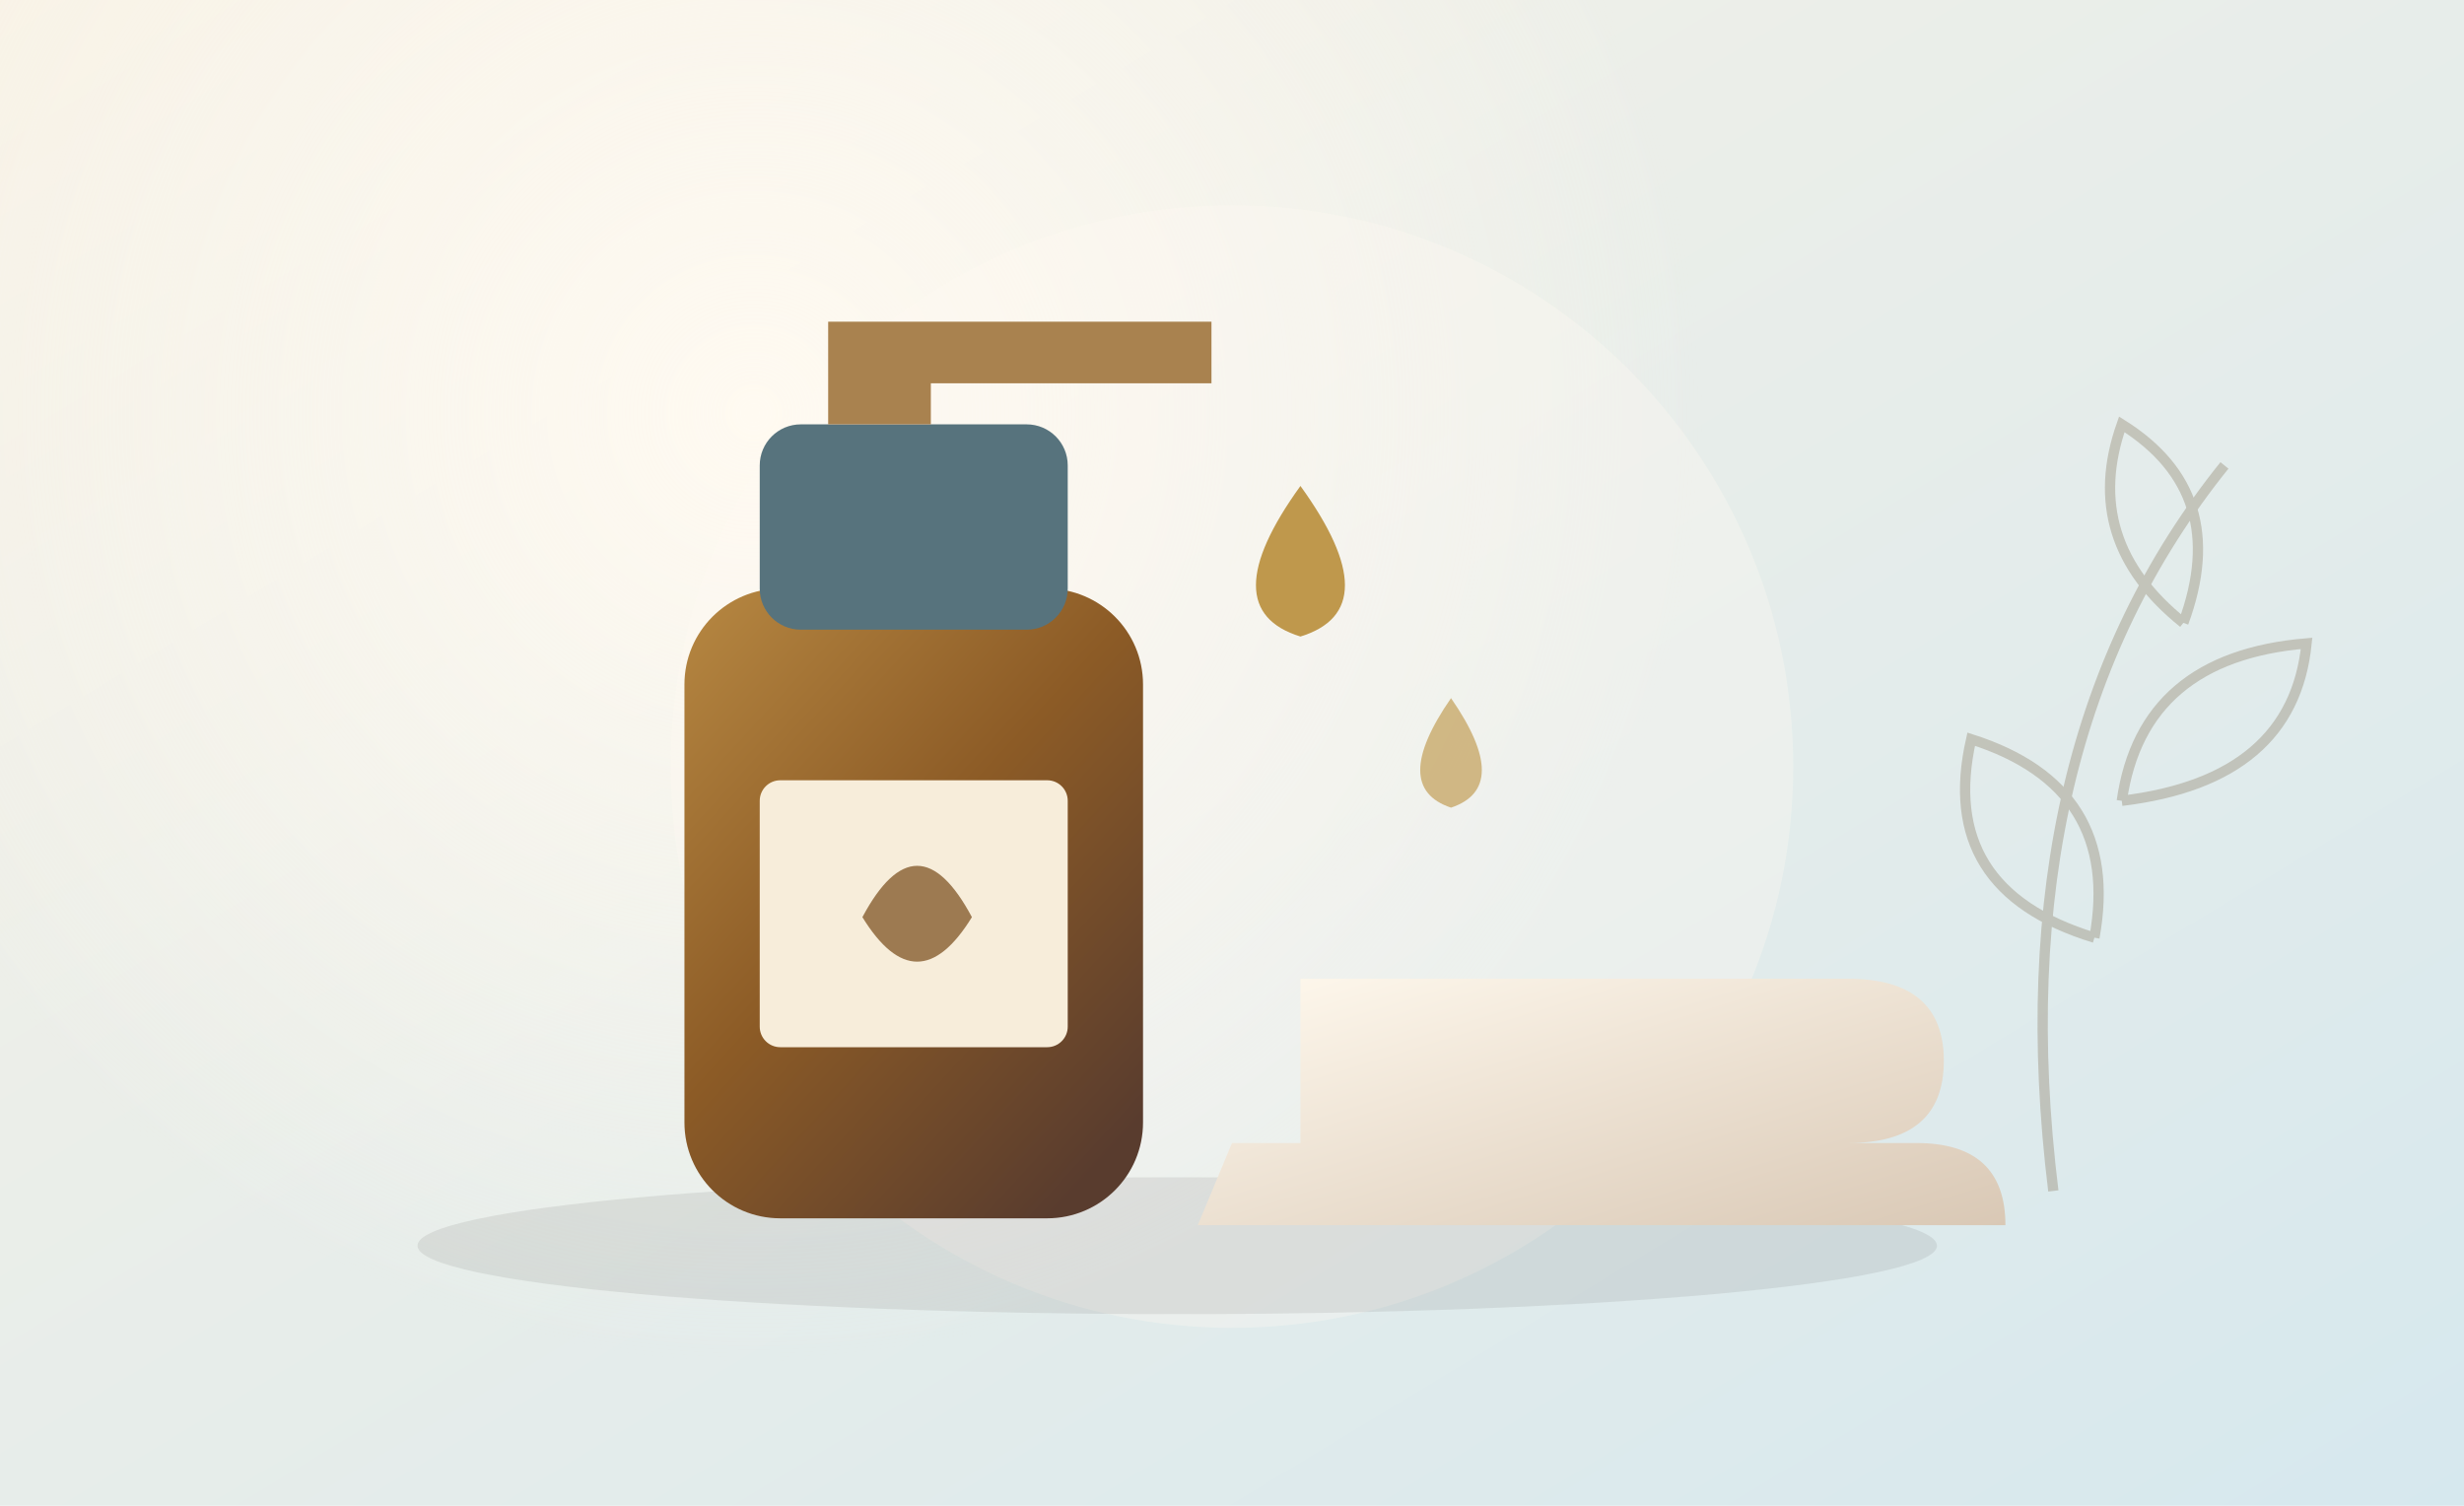
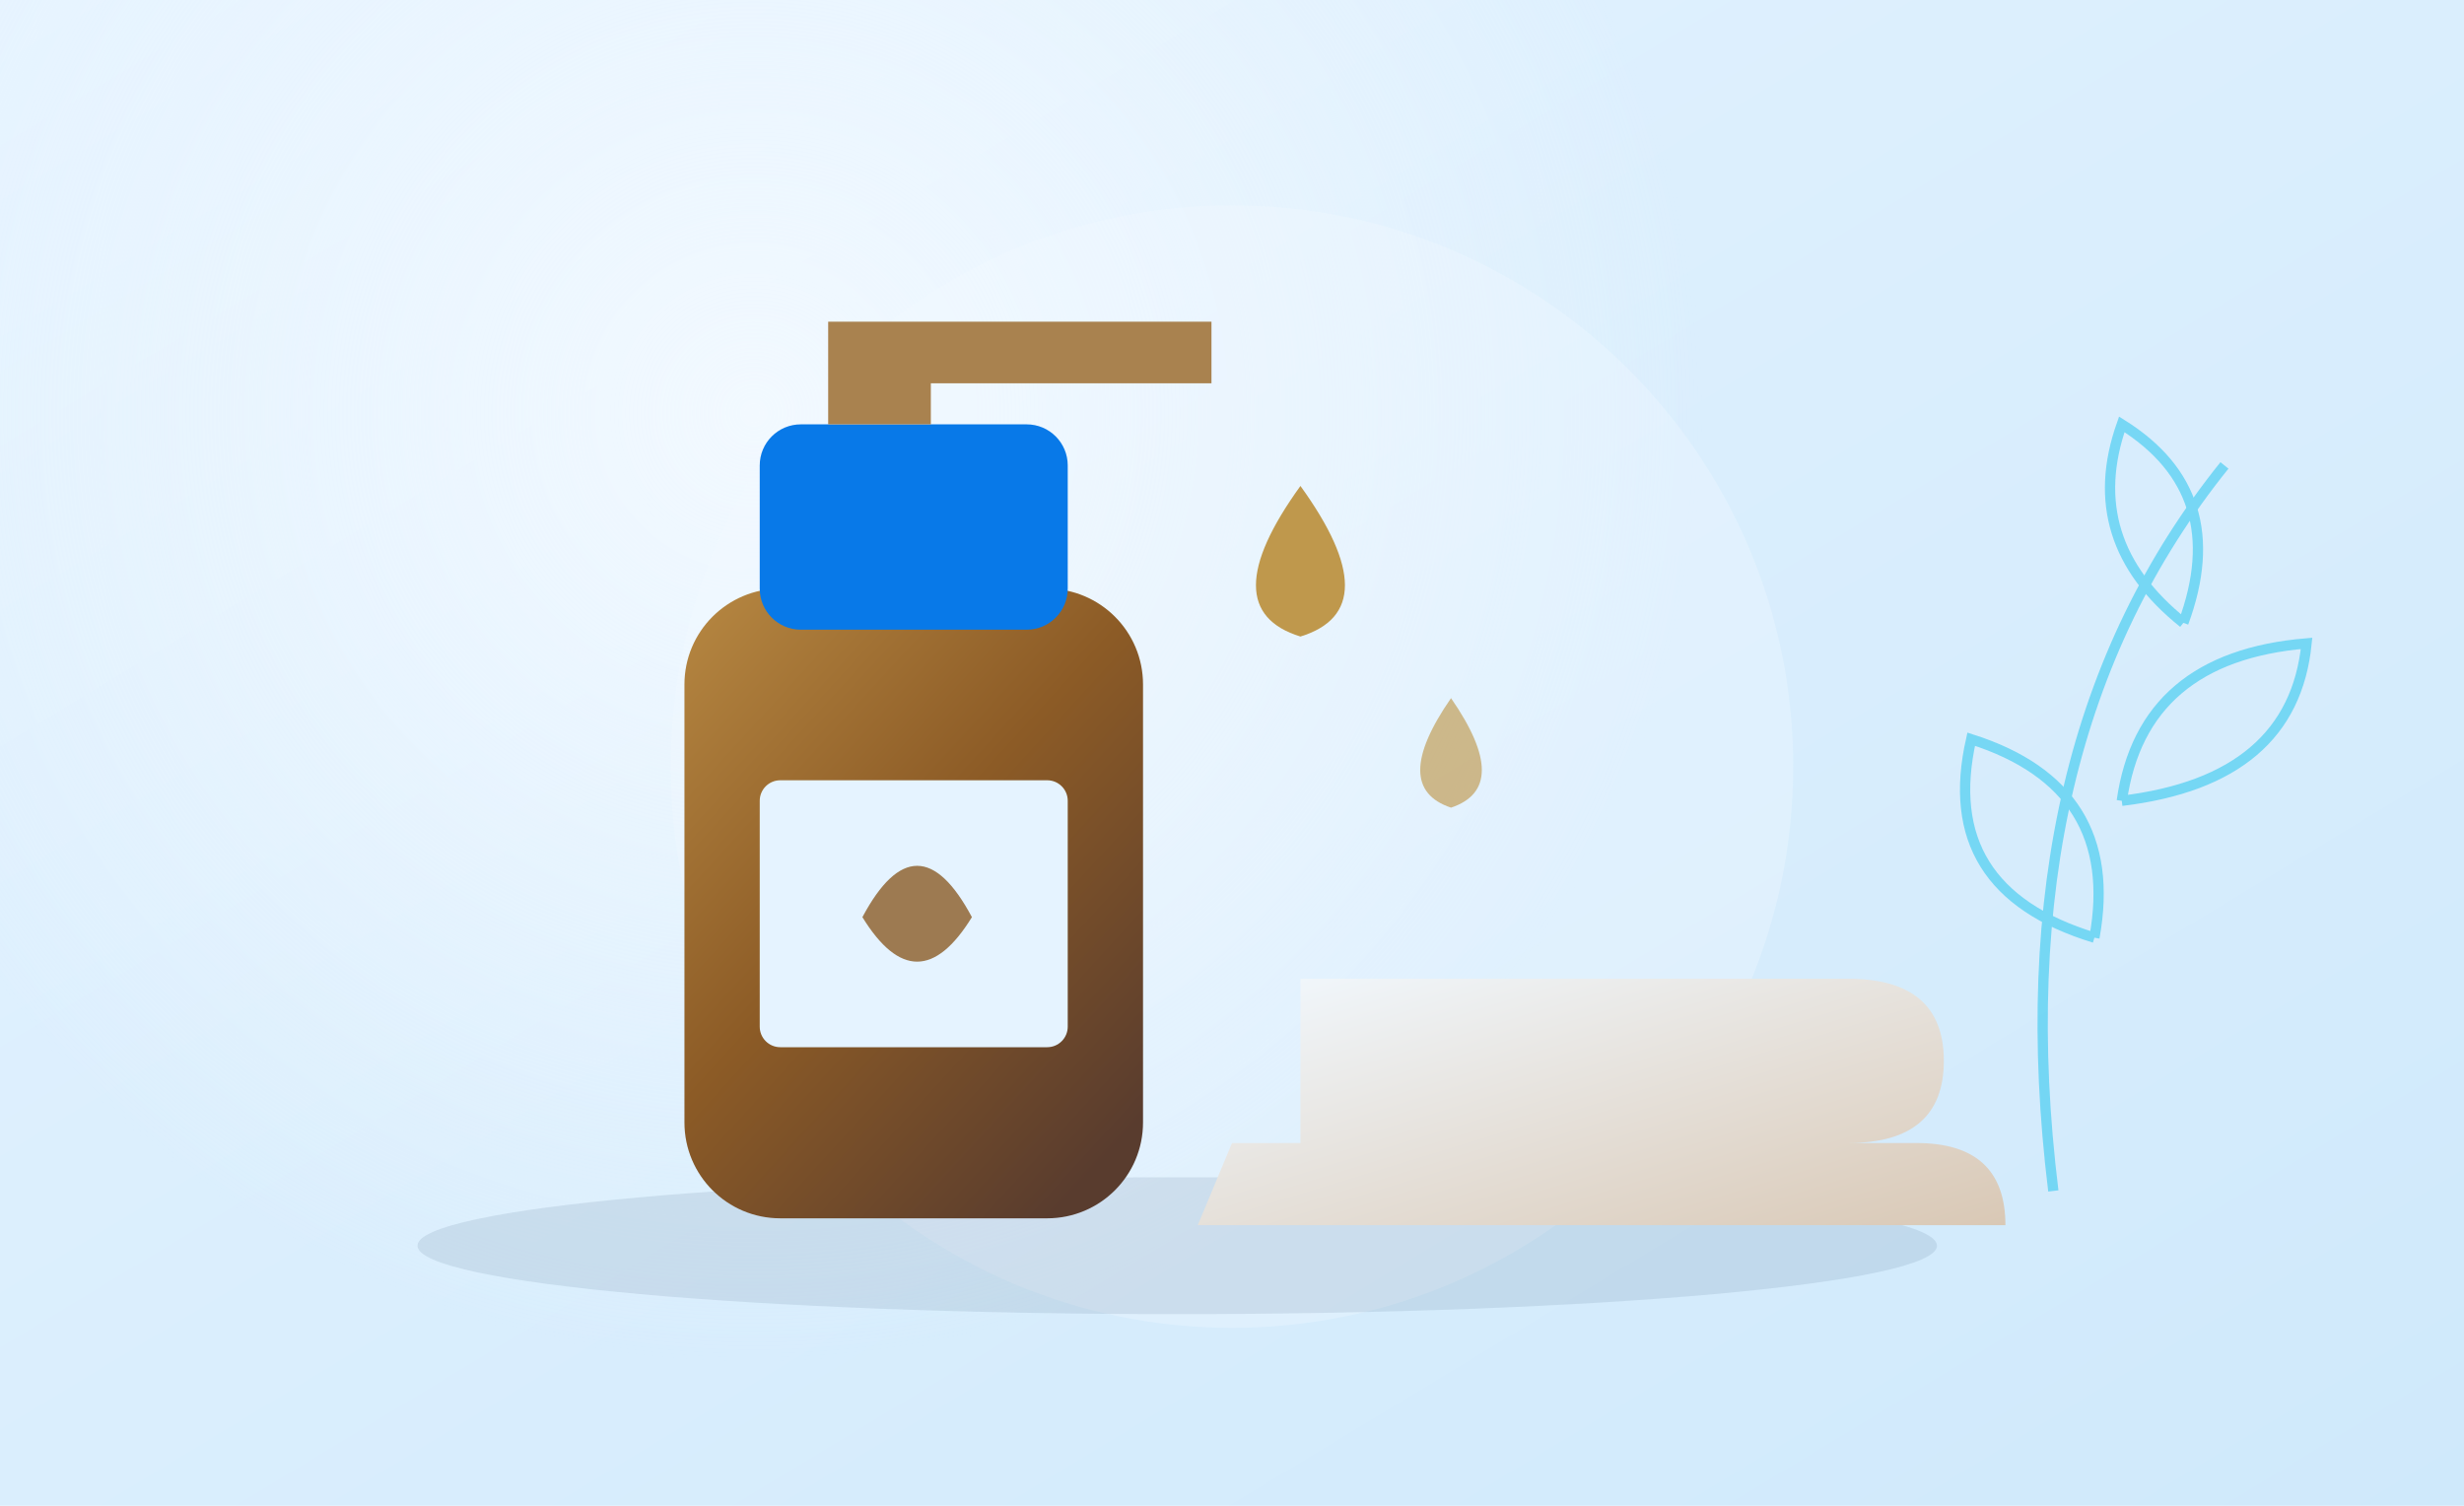
<svg xmlns="http://www.w3.org/2000/svg" width="720" height="440" viewBox="0 0 360 220">
  <defs>
    <linearGradient id="bg" x2="1" y2="1">
-       <stop stop-color="#f8f2e6" />
-       <stop offset="1" stop-color="#d6e8ee" />
+       <stop stop-color="#e5f3ff" />
+       <stop offset="1" stop-color="#cfe9fb" />
    </linearGradient>
    <linearGradient id="skin" x2=".8" y2="1">
      <stop stop-color="#ddbaa2" />
      <stop offset="1" stop-color="#bc8f7c" />
    </linearGradient>
    <linearGradient id="linen" x2="1" y2="1">
-       <stop stop-color="#fff9ee" />
+       <stop stop-color="#f2f9ff" />
      <stop offset="1" stop-color="#d9c8b5" />
    </linearGradient>
    <linearGradient id="bottle" x2=".8" y2="1">
      <stop stop-color="#b78842" />
      <stop offset=".5" stop-color="#8c5b26" />
      <stop offset="1" stop-color="#593c2e" />
    </linearGradient>
    <radialGradient id="light">
-       <stop stop-color="#fffaf1" />
-       <stop offset="1" stop-color="#fffaf1" stop-opacity="0" />
+       <stop stop-color="#f2f9ff" />
+       <stop offset="1" stop-color="#f2f9ff" stop-opacity="0" />
    </radialGradient>
  </defs>
  <path fill="url(#bg)" d="M0 0h360v220H0z" />
  <circle cx="110" cy="60" r="140" fill="url(#light)" />
-   <circle cx="180" cy="112" r="82" fill="#fffaf1" opacity=".32" />
-   <g fill="none" stroke="#9b927f" stroke-width="1.5" opacity=".45">
+   <circle cx="180" cy="112" r="82" fill="#f2f9ff" opacity=".32" />
+   <g fill="none" stroke="#00bceb" stroke-width="1.5" opacity=".45">
    <path d="M300 174q-8-65 25-106" />
    <path d="M306 137q-23-7-18-29 22 7 18 29M310 117q25-3 27-23-24 2-27 23M319 91q-15-12-9-29 16 10 9 29" />
  </g>
-   <ellipse cx="172" cy="182" rx="111" ry="10" fill="#3b3732" opacity=".1" />
+   <ellipse cx="172" cy="182" rx="111" ry="10" fill="#12345a" opacity=".1" />
  <path d="M190 143h80q14 0 14 12t-14 12h-80zM180 167h100q13 0 13 12H175z" fill="url(#linen)" />
  <rect x="100" y="86" width="67" height="92" rx="14" fill="url(#bottle)" />
-   <rect x="111" y="62" width="45" height="30" rx="6" fill="#57737d" />
+   <rect x="111" y="62" width="45" height="30" rx="6" fill="#0879e8" />
  <path d="M121 62V47h56v9h-41v6" fill="#a9824f" />
-   <rect x="111" y="114" width="45" height="39" rx="3" fill="#f7edda" />
+   <rect x="111" y="114" width="45" height="39" rx="3" fill="#e5f3ff" />
  <path d="M126 134q8-15 16 0-8 13-16 0" fill="#9d7a51" />
  <path d="M190 71q-13 18 0 22 13-4 0-22" fill="#bf984c" />
  <path d="M212 102q-9 13 0 16 9-3 0-16" fill="#bf984c" opacity=".65" />
</svg>
